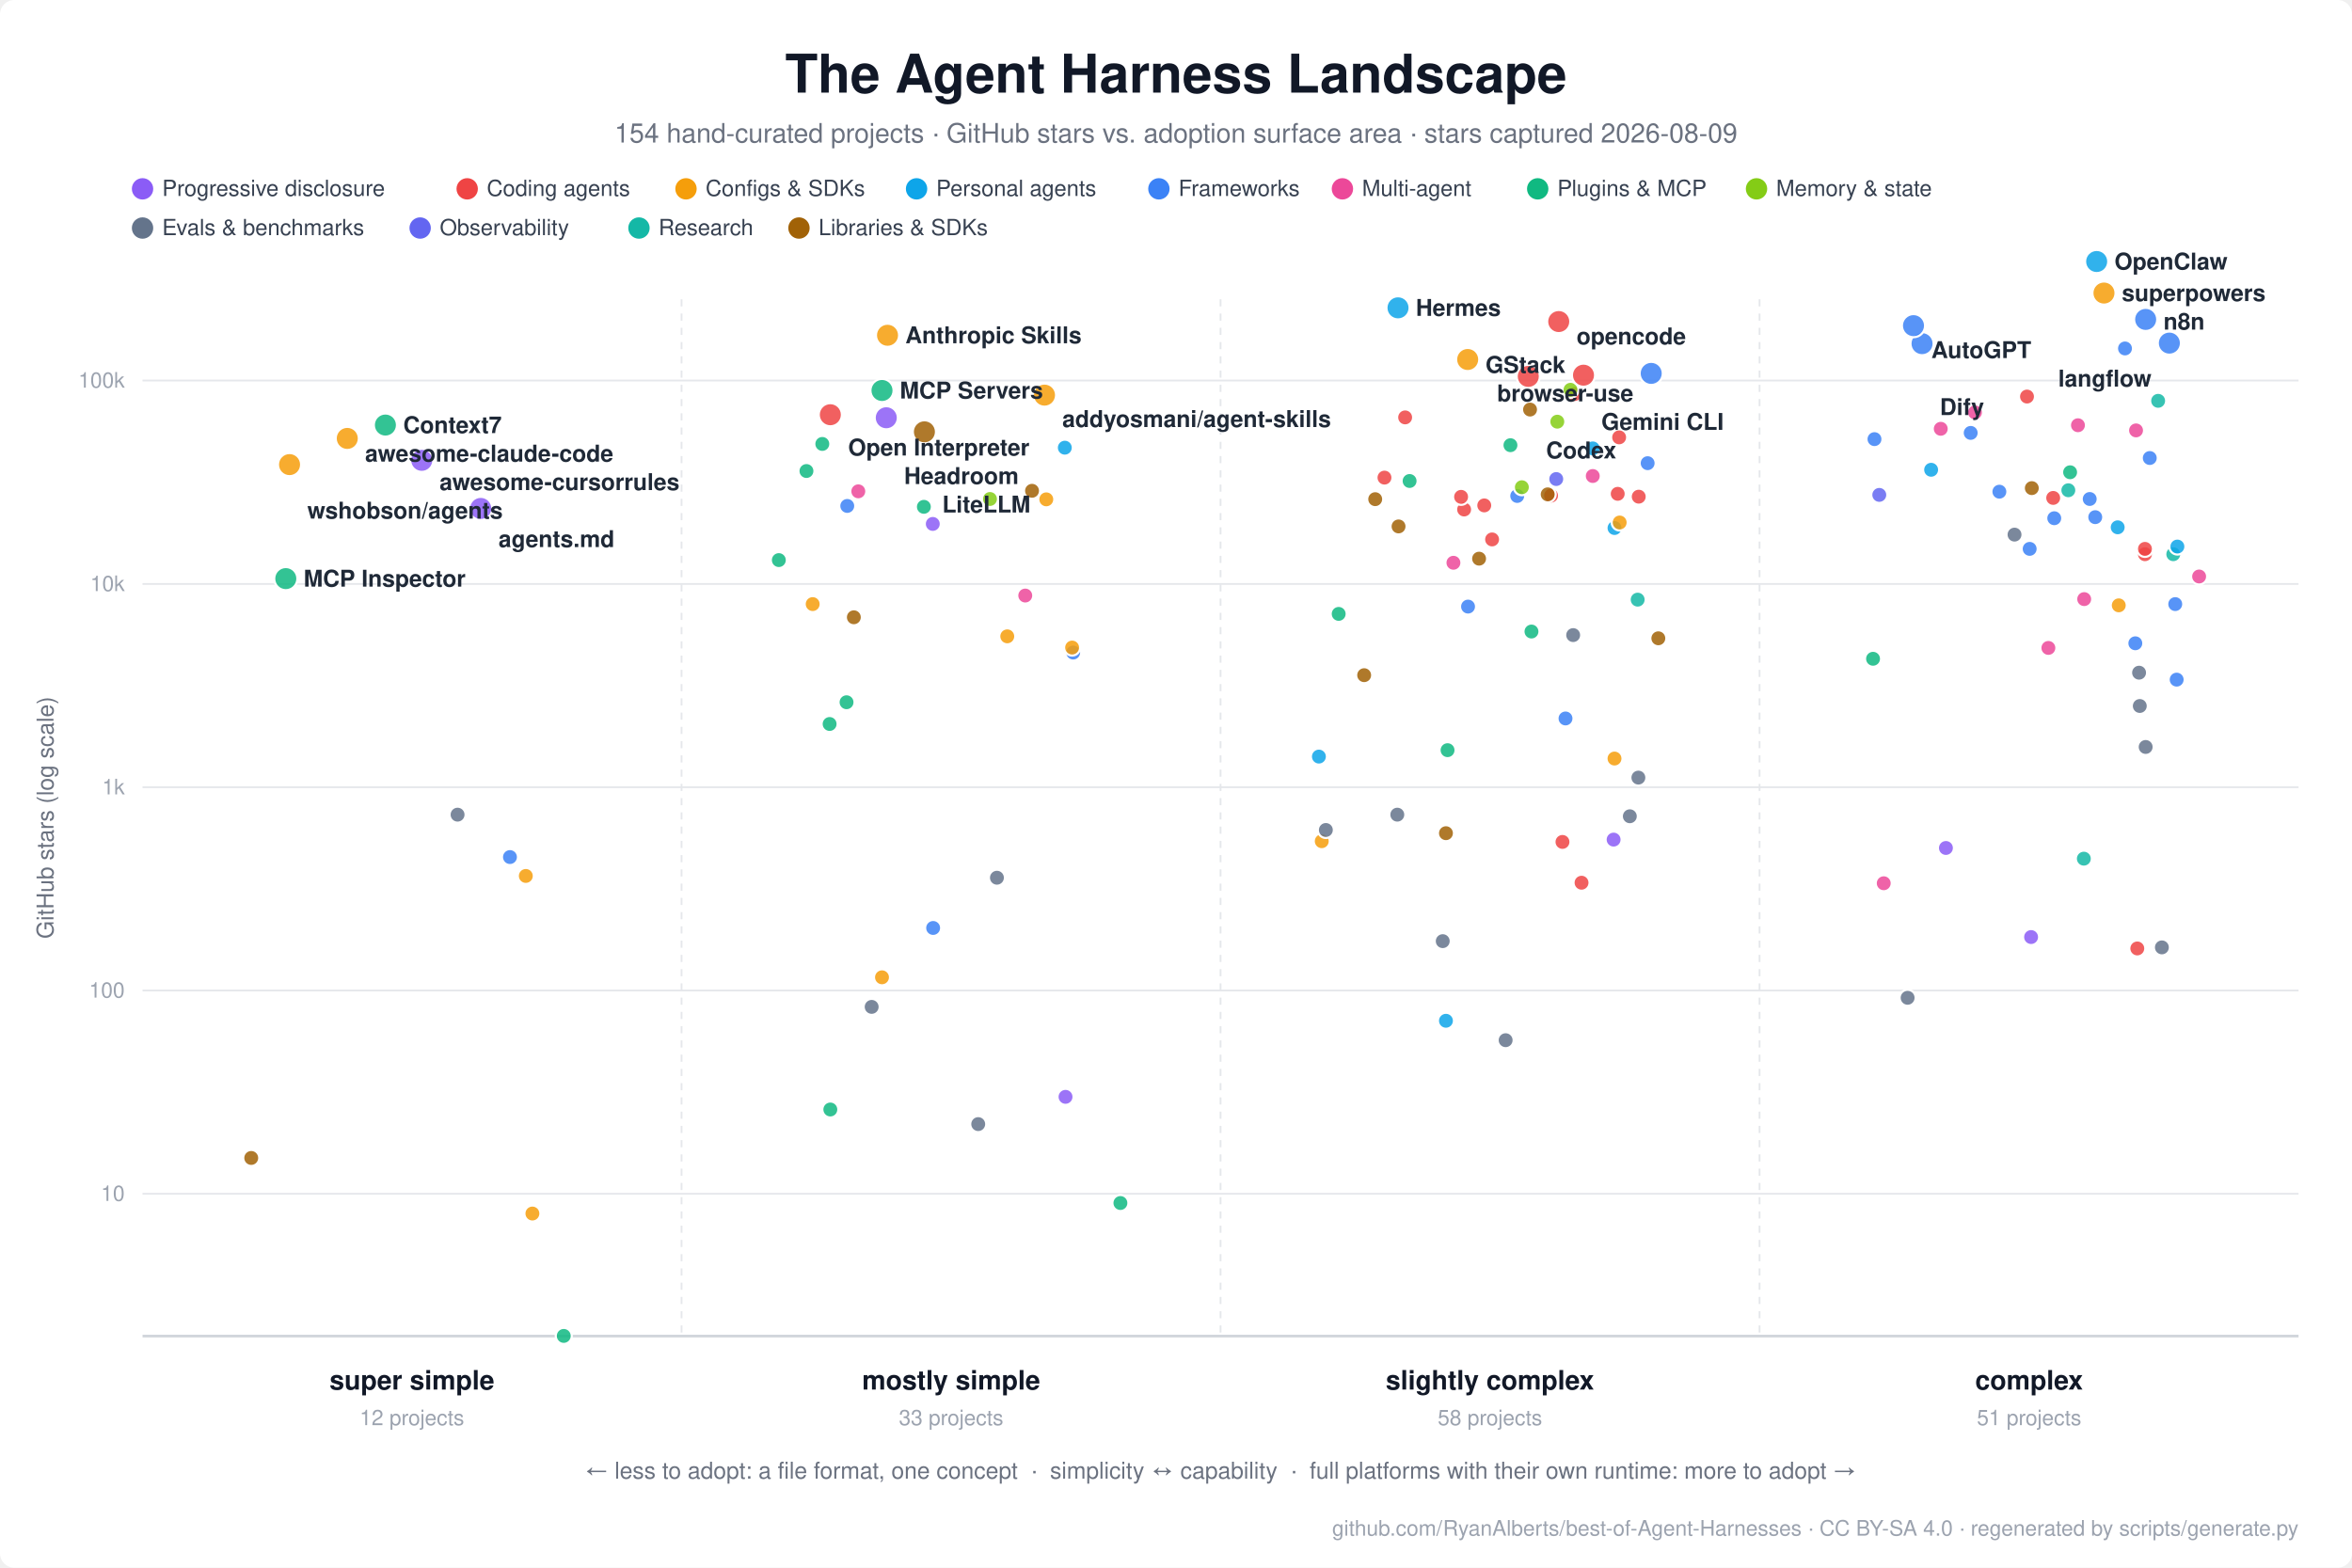
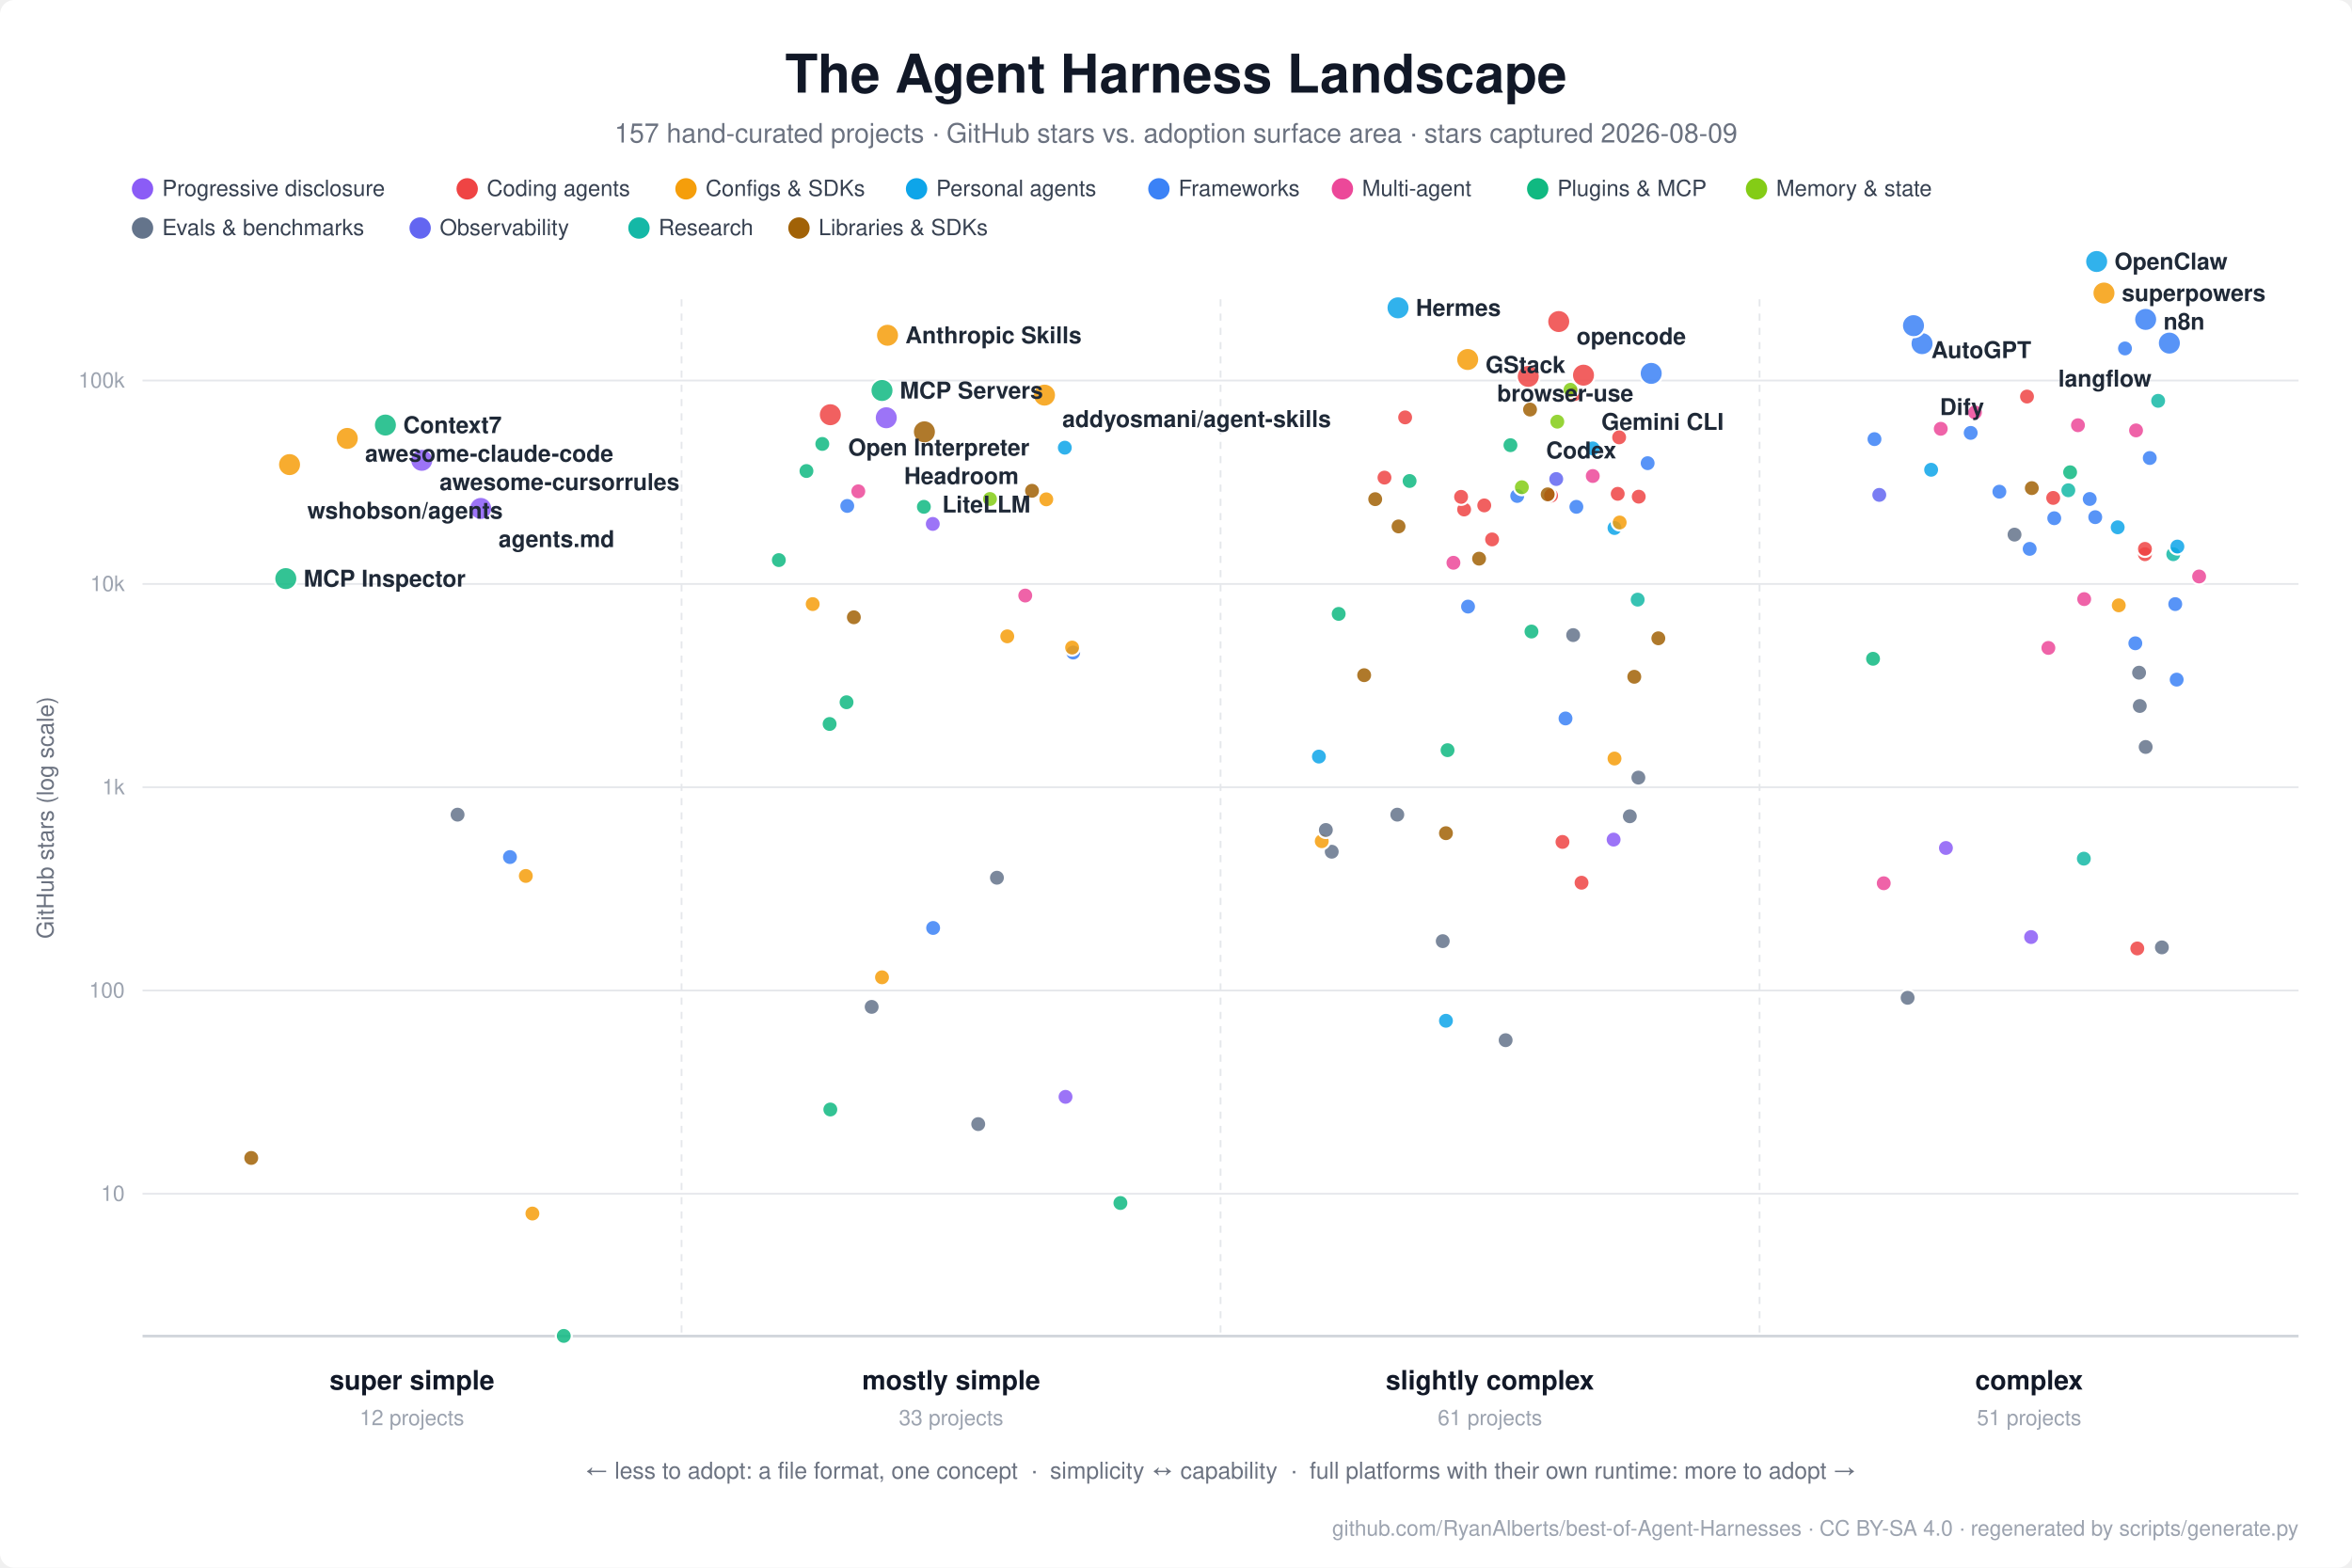
<svg xmlns="http://www.w3.org/2000/svg" viewBox="0 0 1320 880" font-family="-apple-system, 'Segoe UI', Helvetica, Arial, sans-serif">
  <rect width="1320" height="880" fill="#ffffff" rx="8" />
  <text x="660.0" y="52" text-anchor="middle" font-size="30" font-weight="700" fill="#111827">The Agent Harness Landscape</text>
-   <text x="660.0" y="80" text-anchor="middle" font-size="15" fill="#6b7280">154 hand-curated projects · GitHub stars vs. adoption surface area · stars captured 2026-08-09</text>
+   <text x="660.0" y="80" text-anchor="middle" font-size="15" fill="#6b7280">157 hand-curated projects · GitHub stars vs. adoption surface area · stars captured 2026-08-09</text>
  <circle cx="80" cy="106" r="6" fill="#8b5cf6" />
  <text x="91" y="110" font-size="12.5" fill="#374151">Progressive disclosure</text>
  <circle cx="262.2" cy="106" r="6" fill="#ef4444" />
  <text x="273.2" y="110" font-size="12.5" fill="#374151">Coding agents</text>
  <circle cx="385.0" cy="106" r="6" fill="#f59e0b" />
  <text x="396.0" y="110" font-size="12.5" fill="#374151">Configs &amp; SDKs</text>
  <circle cx="514.4" cy="106" r="6" fill="#0ea5e9" />
  <text x="525.4" y="110" font-size="12.5" fill="#374151">Personal agents</text>
  <circle cx="650.4" cy="106" r="6" fill="#3b82f6" />
  <text x="661.4" y="110" font-size="12.5" fill="#374151">Frameworks</text>
  <circle cx="753.4" cy="106" r="6" fill="#ec4899" />
  <text x="764.4" y="110" font-size="12.5" fill="#374151">Multi-agent</text>
  <circle cx="863.0" cy="106" r="6" fill="#10b981" />
  <text x="874.0" y="110" font-size="12.5" fill="#374151">Plugins &amp; MCP</text>
  <circle cx="985.8" cy="106" r="6" fill="#84cc16" />
  <text x="996.8" y="110" font-size="12.5" fill="#374151">Memory &amp; state</text>
  <circle cx="80" cy="128" r="6" fill="#64748b" />
  <text x="91" y="132" font-size="12.5" fill="#374151">Evals &amp; benchmarks</text>
  <circle cx="235.8" cy="128" r="6" fill="#6366f1" />
  <text x="246.8" y="132" font-size="12.5" fill="#374151">Observability</text>
  <circle cx="358.6" cy="128" r="6" fill="#14b8a6" />
  <text x="369.6" y="132" font-size="12.5" fill="#374151">Research</text>
  <circle cx="448.4" cy="128" r="6" fill="#a16207" />
  <text x="459.4" y="132" font-size="12.5" fill="#374151">Libraries &amp; SDKs</text>
  <line x1="80" y1="670.1" x2="1290" y2="670.1" stroke="#e5e7eb" stroke-width="1" />
  <text x="70" y="674.1" text-anchor="end" font-size="12" fill="#9ca3af">10</text>
  <line x1="80" y1="556.0" x2="1290" y2="556.0" stroke="#e5e7eb" stroke-width="1" />
  <text x="70" y="560.0" text-anchor="end" font-size="12" fill="#9ca3af">100</text>
  <line x1="80" y1="441.9" x2="1290" y2="441.9" stroke="#e5e7eb" stroke-width="1" />
  <text x="70" y="445.9" text-anchor="end" font-size="12" fill="#9ca3af">1k</text>
  <line x1="80" y1="327.8" x2="1290" y2="327.8" stroke="#e5e7eb" stroke-width="1" />
  <text x="70" y="331.8" text-anchor="end" font-size="12" fill="#9ca3af">10k</text>
  <line x1="80" y1="213.6" x2="1290" y2="213.6" stroke="#e5e7eb" stroke-width="1" />
  <text x="70" y="217.6" text-anchor="end" font-size="12" fill="#9ca3af">100k</text>
  <text x="30" y="459" font-size="13" fill="#6b7280" transform="rotate(-90 30 459)" text-anchor="middle">GitHub stars (log scale)</text>
  <text x="231.2" y="780" text-anchor="middle" font-size="15" font-weight="600" fill="#111827">super simple</text>
  <text x="231.2" y="800" text-anchor="middle" font-size="12" fill="#9ca3af">12 projects</text>
  <line x1="382.5" y1="168" x2="382.5" y2="750" stroke="#e5e7eb" stroke-width="1" stroke-dasharray="4 4" />
  <text x="533.8" y="780" text-anchor="middle" font-size="15" font-weight="600" fill="#111827">mostly simple</text>
  <text x="533.8" y="800" text-anchor="middle" font-size="12" fill="#9ca3af">33 projects</text>
  <line x1="685.0" y1="168" x2="685.0" y2="750" stroke="#e5e7eb" stroke-width="1" stroke-dasharray="4 4" />
  <text x="836.2" y="780" text-anchor="middle" font-size="15" font-weight="600" fill="#111827">slightly complex</text>
-   <text x="836.2" y="800" text-anchor="middle" font-size="12" fill="#9ca3af">58 projects</text>
+   <text x="836.2" y="800" text-anchor="middle" font-size="12" fill="#9ca3af">61 projects</text>
  <line x1="987.5" y1="168" x2="987.5" y2="750" stroke="#e5e7eb" stroke-width="1" stroke-dasharray="4 4" />
  <text x="1138.8" y="780" text-anchor="middle" font-size="15" font-weight="600" fill="#111827">complex</text>
  <text x="1138.8" y="800" text-anchor="middle" font-size="12" fill="#9ca3af">51 projects</text>
  <line x1="80" y1="750" x2="1290" y2="750" stroke="#d1d5db" stroke-width="1.5" />
  <text x="685.0" y="830" text-anchor="middle" font-size="13" fill="#6b7280">←  less to adopt: a file format, one concept  ·  simplicity ↔ capability  ·  full platforms with their own runtime: more to adopt  →</text>
  <circle cx="316.4" cy="749.9" r="4.5" fill="#10b981" fill-opacity="0.85" stroke="#ffffff" stroke-width="1.2" />
  <circle cx="298.8" cy="681.2" r="4.5" fill="#f59e0b" fill-opacity="0.85" stroke="#ffffff" stroke-width="1.2" />
  <circle cx="628.8" cy="675.3" r="4.5" fill="#10b981" fill-opacity="0.85" stroke="#ffffff" stroke-width="1.2" />
  <circle cx="141.0" cy="650.0" r="4.5" fill="#a16207" fill-opacity="0.85" stroke="#ffffff" stroke-width="1.2" />
  <circle cx="549.0" cy="631.0" r="4.5" fill="#64748b" fill-opacity="0.85" stroke="#ffffff" stroke-width="1.2" />
  <circle cx="466.0" cy="622.8" r="4.5" fill="#10b981" fill-opacity="0.85" stroke="#ffffff" stroke-width="1.2" />
  <circle cx="598.0" cy="615.7" r="4.5" fill="#8b5cf6" fill-opacity="0.85" stroke="#ffffff" stroke-width="1.2" />
  <circle cx="845.0" cy="583.9" r="4.5" fill="#64748b" fill-opacity="0.85" stroke="#ffffff" stroke-width="1.2" />
  <circle cx="811.5" cy="573.0" r="4.5" fill="#0ea5e9" fill-opacity="0.85" stroke="#ffffff" stroke-width="1.2" />
  <circle cx="489.2" cy="565.2" r="4.5" fill="#64748b" fill-opacity="0.85" stroke="#ffffff" stroke-width="1.2" />
  <circle cx="1070.6" cy="560.1" r="4.5" fill="#64748b" fill-opacity="0.85" stroke="#ffffff" stroke-width="1.2" />
  <circle cx="495.0" cy="548.6" r="4.5" fill="#f59e0b" fill-opacity="0.85" stroke="#ffffff" stroke-width="1.2" />
  <circle cx="1199.5" cy="532.4" r="4.5" fill="#ef4444" fill-opacity="0.85" stroke="#ffffff" stroke-width="1.2" />
  <circle cx="1213.3" cy="531.8" r="4.5" fill="#64748b" fill-opacity="0.85" stroke="#ffffff" stroke-width="1.2" />
  <circle cx="809.7" cy="528.3" r="4.5" fill="#64748b" fill-opacity="0.85" stroke="#ffffff" stroke-width="1.2" />
  <circle cx="1139.9" cy="526.0" r="4.5" fill="#8b5cf6" fill-opacity="0.85" stroke="#ffffff" stroke-width="1.2" />
  <circle cx="523.7" cy="520.9" r="4.5" fill="#3b82f6" fill-opacity="0.85" stroke="#ffffff" stroke-width="1.2" />
  <circle cx="1057.2" cy="495.8" r="4.5" fill="#ec4899" fill-opacity="0.85" stroke="#ffffff" stroke-width="1.2" />
  <circle cx="887.6" cy="495.5" r="4.5" fill="#ef4444" fill-opacity="0.85" stroke="#ffffff" stroke-width="1.2" />
  <circle cx="559.5" cy="492.7" r="4.5" fill="#64748b" fill-opacity="0.85" stroke="#ffffff" stroke-width="1.2" />
  <circle cx="295.1" cy="491.7" r="4.5" fill="#f59e0b" fill-opacity="0.85" stroke="#ffffff" stroke-width="1.2" />
  <circle cx="1169.5" cy="482.0" r="4.5" fill="#14b8a6" fill-opacity="0.85" stroke="#ffffff" stroke-width="1.2" />
  <circle cx="286.2" cy="481.1" r="4.5" fill="#3b82f6" fill-opacity="0.85" stroke="#ffffff" stroke-width="1.2" />
+   <circle cx="747.4" cy="478.1" r="4.5" fill="#64748b" fill-opacity="0.85" stroke="#ffffff" stroke-width="1.2" />
  <circle cx="1092.1" cy="476.0" r="4.5" fill="#8b5cf6" fill-opacity="0.85" stroke="#ffffff" stroke-width="1.2" />
  <circle cx="876.9" cy="472.6" r="4.5" fill="#ef4444" fill-opacity="0.85" stroke="#ffffff" stroke-width="1.2" />
  <circle cx="741.8" cy="472.2" r="4.5" fill="#f59e0b" fill-opacity="0.85" stroke="#ffffff" stroke-width="1.2" />
  <circle cx="905.6" cy="471.3" r="4.5" fill="#8b5cf6" fill-opacity="0.85" stroke="#ffffff" stroke-width="1.2" />
  <circle cx="811.5" cy="467.7" r="4.5" fill="#a16207" fill-opacity="0.85" stroke="#ffffff" stroke-width="1.2" />
  <circle cx="744.1" cy="465.9" r="4.5" fill="#64748b" fill-opacity="0.85" stroke="#ffffff" stroke-width="1.2" />
  <circle cx="914.7" cy="458.2" r="4.5" fill="#64748b" fill-opacity="0.85" stroke="#ffffff" stroke-width="1.2" />
  <circle cx="784.2" cy="457.3" r="4.5" fill="#64748b" fill-opacity="0.85" stroke="#ffffff" stroke-width="1.2" />
  <circle cx="256.8" cy="457.3" r="4.5" fill="#64748b" fill-opacity="0.85" stroke="#ffffff" stroke-width="1.2" />
  <circle cx="919.5" cy="436.5" r="4.5" fill="#64748b" fill-opacity="0.85" stroke="#ffffff" stroke-width="1.2" />
  <circle cx="906.1" cy="425.8" r="4.5" fill="#f59e0b" fill-opacity="0.85" stroke="#ffffff" stroke-width="1.2" />
  <circle cx="740.2" cy="424.7" r="4.5" fill="#0ea5e9" fill-opacity="0.85" stroke="#ffffff" stroke-width="1.2" />
  <circle cx="812.4" cy="421.1" r="4.5" fill="#10b981" fill-opacity="0.85" stroke="#ffffff" stroke-width="1.2" />
  <circle cx="1204.2" cy="419.3" r="4.5" fill="#64748b" fill-opacity="0.85" stroke="#ffffff" stroke-width="1.2" />
  <circle cx="465.6" cy="406.4" r="4.5" fill="#10b981" fill-opacity="0.85" stroke="#ffffff" stroke-width="1.2" />
  <circle cx="878.6" cy="403.3" r="4.5" fill="#3b82f6" fill-opacity="0.85" stroke="#ffffff" stroke-width="1.2" />
  <circle cx="1200.9" cy="396.3" r="4.5" fill="#64748b" fill-opacity="0.85" stroke="#ffffff" stroke-width="1.2" />
  <circle cx="475.1" cy="394.2" r="4.5" fill="#10b981" fill-opacity="0.85" stroke="#ffffff" stroke-width="1.2" />
  <circle cx="1221.6" cy="381.5" r="4.5" fill="#3b82f6" fill-opacity="0.85" stroke="#ffffff" stroke-width="1.2" />
+   <circle cx="917.2" cy="379.9" r="4.5" fill="#a16207" fill-opacity="0.85" stroke="#ffffff" stroke-width="1.2" />
  <circle cx="765.6" cy="379.0" r="4.5" fill="#a16207" fill-opacity="0.85" stroke="#ffffff" stroke-width="1.2" />
  <circle cx="1200.5" cy="377.6" r="4.5" fill="#64748b" fill-opacity="0.85" stroke="#ffffff" stroke-width="1.2" />
  <circle cx="1051.2" cy="369.8" r="4.5" fill="#10b981" fill-opacity="0.85" stroke="#ffffff" stroke-width="1.2" />
  <circle cx="602.3" cy="366.3" r="4.5" fill="#3b82f6" fill-opacity="0.85" stroke="#ffffff" stroke-width="1.2" />
  <circle cx="1149.6" cy="363.7" r="4.5" fill="#ec4899" fill-opacity="0.85" stroke="#ffffff" stroke-width="1.2" />
  <circle cx="601.7" cy="363.5" r="4.5" fill="#f59e0b" fill-opacity="0.85" stroke="#ffffff" stroke-width="1.2" />
  <circle cx="1198.4" cy="361.1" r="4.5" fill="#3b82f6" fill-opacity="0.85" stroke="#ffffff" stroke-width="1.2" />
  <circle cx="930.7" cy="358.3" r="4.5" fill="#a16207" fill-opacity="0.85" stroke="#ffffff" stroke-width="1.2" />
  <circle cx="565.3" cy="357.2" r="4.5" fill="#f59e0b" fill-opacity="0.85" stroke="#ffffff" stroke-width="1.2" />
  <circle cx="882.9" cy="356.5" r="4.5" fill="#64748b" fill-opacity="0.85" stroke="#ffffff" stroke-width="1.2" />
  <circle cx="859.5" cy="354.5" r="4.5" fill="#10b981" fill-opacity="0.85" stroke="#ffffff" stroke-width="1.2" />
  <circle cx="479.2" cy="346.5" r="4.5" fill="#a16207" fill-opacity="0.85" stroke="#ffffff" stroke-width="1.2" />
  <circle cx="751.3" cy="344.6" r="4.5" fill="#10b981" fill-opacity="0.85" stroke="#ffffff" stroke-width="1.2" />
  <circle cx="823.9" cy="340.5" r="4.5" fill="#3b82f6" fill-opacity="0.85" stroke="#ffffff" stroke-width="1.2" />
  <circle cx="1189.1" cy="339.8" r="4.5" fill="#f59e0b" fill-opacity="0.85" stroke="#ffffff" stroke-width="1.2" />
  <circle cx="456.1" cy="339.1" r="4.5" fill="#f59e0b" fill-opacity="0.85" stroke="#ffffff" stroke-width="1.2" />
  <circle cx="1220.8" cy="339.1" r="4.5" fill="#3b82f6" fill-opacity="0.85" stroke="#ffffff" stroke-width="1.2" />
  <circle cx="919.1" cy="336.6" r="4.5" fill="#14b8a6" fill-opacity="0.85" stroke="#ffffff" stroke-width="1.2" />
  <circle cx="1169.7" cy="336.3" r="4.5" fill="#ec4899" fill-opacity="0.85" stroke="#ffffff" stroke-width="1.2" />
  <circle cx="575.4" cy="334.3" r="4.5" fill="#ec4899" fill-opacity="0.85" stroke="#ffffff" stroke-width="1.2" />
  <circle cx="160.4" cy="324.8" r="6.5" fill="#10b981" fill-opacity="0.85" stroke="#ffffff" stroke-width="1.2" />
  <circle cx="1234.2" cy="323.6" r="4.5" fill="#ec4899" fill-opacity="0.85" stroke="#ffffff" stroke-width="1.2" />
  <circle cx="815.7" cy="315.9" r="4.5" fill="#ec4899" fill-opacity="0.85" stroke="#ffffff" stroke-width="1.2" />
  <circle cx="437.1" cy="314.4" r="4.5" fill="#10b981" fill-opacity="0.85" stroke="#ffffff" stroke-width="1.2" />
  <circle cx="830.1" cy="313.6" r="4.5" fill="#a16207" fill-opacity="0.85" stroke="#ffffff" stroke-width="1.2" />
  <circle cx="1219.7" cy="311.1" r="4.5" fill="#14b8a6" fill-opacity="0.85" stroke="#ffffff" stroke-width="1.2" />
  <circle cx="1203.8" cy="311.1" r="4.5" fill="#ef4444" fill-opacity="0.85" stroke="#ffffff" stroke-width="1.2" />
  <circle cx="1139.1" cy="308.1" r="4.5" fill="#3b82f6" fill-opacity="0.85" stroke="#ffffff" stroke-width="1.2" />
  <circle cx="1203.8" cy="308.1" r="4.5" fill="#ef4444" fill-opacity="0.85" stroke="#ffffff" stroke-width="1.2" />
  <circle cx="1222.0" cy="306.8" r="4.5" fill="#0ea5e9" fill-opacity="0.85" stroke="#ffffff" stroke-width="1.2" />
  <circle cx="837.4" cy="302.8" r="4.5" fill="#ef4444" fill-opacity="0.85" stroke="#ffffff" stroke-width="1.2" />
  <circle cx="1130.6" cy="300.1" r="4.5" fill="#64748b" fill-opacity="0.85" stroke="#ffffff" stroke-width="1.2" />
  <circle cx="906.1" cy="296.4" r="4.5" fill="#0ea5e9" fill-opacity="0.85" stroke="#ffffff" stroke-width="1.2" />
  <circle cx="1188.5" cy="296.0" r="4.5" fill="#0ea5e9" fill-opacity="0.85" stroke="#ffffff" stroke-width="1.2" />
  <circle cx="784.9" cy="295.5" r="4.5" fill="#a16207" fill-opacity="0.85" stroke="#ffffff" stroke-width="1.2" />
  <circle cx="523.5" cy="294.1" r="4.5" fill="#8b5cf6" fill-opacity="0.85" stroke="#ffffff" stroke-width="1.2" />
  <circle cx="909.0" cy="293.3" r="4.5" fill="#f59e0b" fill-opacity="0.85" stroke="#ffffff" stroke-width="1.2" />
  <circle cx="1152.9" cy="290.9" r="4.5" fill="#3b82f6" fill-opacity="0.85" stroke="#ffffff" stroke-width="1.2" />
  <circle cx="1175.9" cy="290.3" r="4.5" fill="#3b82f6" fill-opacity="0.85" stroke="#ffffff" stroke-width="1.2" />
  <circle cx="821.7" cy="286.0" r="4.5" fill="#ef4444" fill-opacity="0.85" stroke="#ffffff" stroke-width="1.2" />
  <circle cx="269.8" cy="285.4" r="6.5" fill="#8b5cf6" fill-opacity="0.85" stroke="#ffffff" stroke-width="1.2" />
+   <circle cx="884.7" cy="284.5" r="4.5" fill="#3b82f6" fill-opacity="0.85" stroke="#ffffff" stroke-width="1.2" />
  <circle cx="518.5" cy="284.5" r="4.5" fill="#10b981" fill-opacity="0.85" stroke="#ffffff" stroke-width="1.2" />
  <circle cx="475.5" cy="284.0" r="4.5" fill="#3b82f6" fill-opacity="0.85" stroke="#ffffff" stroke-width="1.2" />
  <circle cx="833.0" cy="283.7" r="4.5" fill="#ef4444" fill-opacity="0.85" stroke="#ffffff" stroke-width="1.2" />
  <circle cx="587.2" cy="280.3" r="4.5" fill="#f59e0b" fill-opacity="0.85" stroke="#ffffff" stroke-width="1.2" />
  <circle cx="771.8" cy="280.2" r="4.5" fill="#a16207" fill-opacity="0.85" stroke="#ffffff" stroke-width="1.2" />
  <circle cx="555.6" cy="280.1" r="4.5" fill="#84cc16" fill-opacity="0.85" stroke="#ffffff" stroke-width="1.2" />
  <circle cx="1172.8" cy="280.1" r="4.5" fill="#3b82f6" fill-opacity="0.85" stroke="#ffffff" stroke-width="1.2" />
  <circle cx="1152.3" cy="279.5" r="4.5" fill="#ef4444" fill-opacity="0.85" stroke="#ffffff" stroke-width="1.2" />
  <circle cx="820.0" cy="278.9" r="4.5" fill="#ef4444" fill-opacity="0.85" stroke="#ffffff" stroke-width="1.2" />
  <circle cx="919.7" cy="278.8" r="4.5" fill="#ef4444" fill-opacity="0.85" stroke="#ffffff" stroke-width="1.2" />
  <circle cx="851.5" cy="278.4" r="4.5" fill="#3b82f6" fill-opacity="0.85" stroke="#ffffff" stroke-width="1.2" />
  <circle cx="870.5" cy="278.2" r="4.5" fill="#ef4444" fill-opacity="0.85" stroke="#ffffff" stroke-width="1.2" />
  <circle cx="1054.7" cy="277.8" r="4.5" fill="#6366f1" fill-opacity="0.85" stroke="#ffffff" stroke-width="1.2" />
  <circle cx="868.6" cy="277.5" r="4.5" fill="#a16207" fill-opacity="0.85" stroke="#ffffff" stroke-width="1.2" />
  <circle cx="907.9" cy="277.2" r="4.5" fill="#ef4444" fill-opacity="0.85" stroke="#ffffff" stroke-width="1.2" />
  <circle cx="1122.1" cy="276.0" r="4.5" fill="#3b82f6" fill-opacity="0.85" stroke="#ffffff" stroke-width="1.2" />
  <circle cx="481.7" cy="275.8" r="4.5" fill="#ec4899" fill-opacity="0.85" stroke="#ffffff" stroke-width="1.2" />
  <circle cx="579.2" cy="275.5" r="4.5" fill="#a16207" fill-opacity="0.85" stroke="#ffffff" stroke-width="1.2" />
  <circle cx="1160.8" cy="275.2" r="4.5" fill="#14b8a6" fill-opacity="0.85" stroke="#ffffff" stroke-width="1.2" />
  <circle cx="1140.3" cy="274.0" r="4.5" fill="#a16207" fill-opacity="0.85" stroke="#ffffff" stroke-width="1.2" />
  <circle cx="854.1" cy="273.5" r="4.5" fill="#84cc16" fill-opacity="0.85" stroke="#ffffff" stroke-width="1.2" />
  <circle cx="791.1" cy="270.0" r="4.5" fill="#10b981" fill-opacity="0.85" stroke="#ffffff" stroke-width="1.2" />
  <circle cx="873.4" cy="268.9" r="4.5" fill="#6366f1" fill-opacity="0.85" stroke="#ffffff" stroke-width="1.2" />
  <circle cx="777.0" cy="268.1" r="4.5" fill="#ef4444" fill-opacity="0.85" stroke="#ffffff" stroke-width="1.2" />
  <circle cx="893.9" cy="267.2" r="4.5" fill="#ec4899" fill-opacity="0.85" stroke="#ffffff" stroke-width="1.2" />
  <circle cx="1161.8" cy="265.1" r="4.5" fill="#10b981" fill-opacity="0.85" stroke="#ffffff" stroke-width="1.2" />
  <circle cx="452.6" cy="264.4" r="4.5" fill="#10b981" fill-opacity="0.85" stroke="#ffffff" stroke-width="1.2" />
  <circle cx="1083.8" cy="263.7" r="4.5" fill="#0ea5e9" fill-opacity="0.85" stroke="#ffffff" stroke-width="1.2" />
  <circle cx="162.5" cy="260.8" r="6.5" fill="#f59e0b" fill-opacity="0.85" stroke="#ffffff" stroke-width="1.2" />
  <circle cx="924.7" cy="260.0" r="4.5" fill="#3b82f6" fill-opacity="0.85" stroke="#ffffff" stroke-width="1.2" />
  <circle cx="236.7" cy="258.4" r="6.5" fill="#8b5cf6" fill-opacity="0.85" stroke="#ffffff" stroke-width="1.2" />
  <circle cx="1206.5" cy="257.1" r="4.5" fill="#3b82f6" fill-opacity="0.85" stroke="#ffffff" stroke-width="1.2" />
  <circle cx="893.9" cy="251.7" r="4.5" fill="#0ea5e9" fill-opacity="0.85" stroke="#ffffff" stroke-width="1.2" />
  <circle cx="597.6" cy="251.3" r="4.5" fill="#0ea5e9" fill-opacity="0.85" stroke="#ffffff" stroke-width="1.2" />
  <circle cx="847.7" cy="249.9" r="4.5" fill="#10b981" fill-opacity="0.85" stroke="#ffffff" stroke-width="1.2" />
  <circle cx="461.5" cy="249.2" r="4.5" fill="#10b981" fill-opacity="0.85" stroke="#ffffff" stroke-width="1.2" />
  <circle cx="1052.0" cy="246.5" r="4.5" fill="#3b82f6" fill-opacity="0.85" stroke="#ffffff" stroke-width="1.2" />
  <circle cx="194.9" cy="246.1" r="6.5" fill="#f59e0b" fill-opacity="0.85" stroke="#ffffff" stroke-width="1.2" />
  <circle cx="908.7" cy="245.5" r="4.5" fill="#ef4444" fill-opacity="0.85" stroke="#ffffff" stroke-width="1.2" />
  <circle cx="1106.0" cy="243.0" r="4.5" fill="#3b82f6" fill-opacity="0.85" stroke="#ffffff" stroke-width="1.2" />
  <circle cx="518.8" cy="242.4" r="6.5" fill="#a16207" fill-opacity="0.85" stroke="#ffffff" stroke-width="1.2" />
  <circle cx="1198.8" cy="241.6" r="4.5" fill="#ec4899" fill-opacity="0.85" stroke="#ffffff" stroke-width="1.2" />
  <circle cx="1089.2" cy="240.7" r="4.5" fill="#ec4899" fill-opacity="0.85" stroke="#ffffff" stroke-width="1.2" />
  <circle cx="1166.2" cy="238.7" r="4.5" fill="#ec4899" fill-opacity="0.85" stroke="#ffffff" stroke-width="1.2" />
  <circle cx="216.3" cy="238.6" r="6.5" fill="#10b981" fill-opacity="0.85" stroke="#ffffff" stroke-width="1.2" />
  <circle cx="874.0" cy="236.7" r="4.5" fill="#84cc16" fill-opacity="0.85" stroke="#ffffff" stroke-width="1.2" />
  <circle cx="497.4" cy="234.5" r="6.5" fill="#8b5cf6" fill-opacity="0.85" stroke="#ffffff" stroke-width="1.2" />
  <circle cx="788.6" cy="234.3" r="4.5" fill="#ef4444" fill-opacity="0.85" stroke="#ffffff" stroke-width="1.2" />
  <circle cx="466.0" cy="232.8" r="6.5" fill="#ef4444" fill-opacity="0.85" stroke="#ffffff" stroke-width="1.2" />
  <circle cx="1108.4" cy="231.5" r="4.5" fill="#ec4899" fill-opacity="0.85" stroke="#ffffff" stroke-width="1.2" />
  <circle cx="858.7" cy="229.9" r="4.5" fill="#a16207" fill-opacity="0.85" stroke="#ffffff" stroke-width="1.2" />
  <circle cx="1211.2" cy="225.0" r="4.5" fill="#14b8a6" fill-opacity="0.85" stroke="#ffffff" stroke-width="1.2" />
  <circle cx="1137.6" cy="222.6" r="4.5" fill="#ef4444" fill-opacity="0.85" stroke="#ffffff" stroke-width="1.2" />
  <circle cx="586.2" cy="221.8" r="6.5" fill="#f59e0b" fill-opacity="0.85" stroke="#ffffff" stroke-width="1.2" />
  <circle cx="883.7" cy="221.2" r="4.5" fill="#ef4444" fill-opacity="0.85" stroke="#ffffff" stroke-width="1.2" />
  <circle cx="495.0" cy="219.2" r="6.5" fill="#10b981" fill-opacity="0.85" stroke="#ffffff" stroke-width="1.2" />
  <circle cx="881.4" cy="218.8" r="4.5" fill="#84cc16" fill-opacity="0.85" stroke="#ffffff" stroke-width="1.2" />
  <circle cx="857.7" cy="211.3" r="6.5" fill="#ef4444" fill-opacity="0.85" stroke="#ffffff" stroke-width="1.2" />
  <circle cx="888.7" cy="210.6" r="6.5" fill="#ef4444" fill-opacity="0.85" stroke="#ffffff" stroke-width="1.2" />
  <circle cx="926.7" cy="209.6" r="6.5" fill="#3b82f6" fill-opacity="0.85" stroke="#ffffff" stroke-width="1.2" />
  <circle cx="823.7" cy="201.8" r="6.5" fill="#f59e0b" fill-opacity="0.85" stroke="#ffffff" stroke-width="1.2" />
  <circle cx="1192.6" cy="195.6" r="4.5" fill="#3b82f6" fill-opacity="0.85" stroke="#ffffff" stroke-width="1.2" />
  <circle cx="1078.7" cy="192.9" r="6.5" fill="#3b82f6" fill-opacity="0.85" stroke="#ffffff" stroke-width="1.2" />
  <circle cx="1217.5" cy="192.6" r="6.5" fill="#3b82f6" fill-opacity="0.85" stroke="#ffffff" stroke-width="1.2" />
  <circle cx="498.1" cy="188.2" r="6.5" fill="#f59e0b" fill-opacity="0.85" stroke="#ffffff" stroke-width="1.2" />
  <circle cx="1073.9" cy="182.8" r="6.5" fill="#3b82f6" fill-opacity="0.85" stroke="#ffffff" stroke-width="1.2" />
  <circle cx="874.8" cy="180.5" r="6.5" fill="#ef4444" fill-opacity="0.85" stroke="#ffffff" stroke-width="1.2" />
  <circle cx="1204.2" cy="179.3" r="6.5" fill="#3b82f6" fill-opacity="0.85" stroke="#ffffff" stroke-width="1.2" />
  <circle cx="784.6" cy="172.8" r="6.5" fill="#0ea5e9" fill-opacity="0.85" stroke="#ffffff" stroke-width="1.2" />
  <circle cx="1180.8" cy="164.5" r="6.5" fill="#f59e0b" fill-opacity="0.85" stroke="#ffffff" stroke-width="1.2" />
  <circle cx="1176.7" cy="146.8" r="6.5" fill="#0ea5e9" fill-opacity="0.85" stroke="#ffffff" stroke-width="1.2" />
  <text x="226.3" y="243.1" text-anchor="start" font-size="13" font-weight="600" fill="#1f2937">Context7</text>
  <text x="204.9" y="259.1" text-anchor="start" font-size="13" font-weight="600" fill="#1f2937">awesome-claude-code</text>
  <text x="246.7" y="275.1" text-anchor="start" font-size="13" font-weight="600" fill="#1f2937">awesome-cursorrules</text>
  <text x="172.5" y="291.1" text-anchor="start" font-size="13" font-weight="600" fill="#1f2937">wshobson/agents</text>
  <text x="279.8" y="307.1" text-anchor="start" font-size="13" font-weight="600" fill="#1f2937">agents.md</text>
  <text x="170.4" y="329.3" text-anchor="start" font-size="13" font-weight="600" fill="#1f2937">MCP Inspector</text>
  <text x="508.1" y="192.7" text-anchor="start" font-size="13" font-weight="600" fill="#1f2937">Anthropic Skills</text>
  <text x="505.0" y="223.7" text-anchor="start" font-size="13" font-weight="600" fill="#1f2937">MCP Servers</text>
  <text x="596.2" y="239.7" text-anchor="start" font-size="13" font-weight="600" fill="#1f2937">addyosmani/agent-skills</text>
  <text x="476.0" y="255.7" text-anchor="start" font-size="13" font-weight="600" fill="#1f2937">Open Interpreter</text>
  <text x="507.4" y="271.7" text-anchor="start" font-size="13" font-weight="600" fill="#1f2937">Headroom</text>
  <text x="528.8" y="287.7" text-anchor="start" font-size="13" font-weight="600" fill="#1f2937">LiteLLM</text>
  <text x="794.6" y="177.3" text-anchor="start" font-size="13" font-weight="600" fill="#1f2937">Hermes</text>
  <text x="884.8" y="193.3" text-anchor="start" font-size="13" font-weight="600" fill="#1f2937">opencode</text>
  <text x="833.7" y="209.3" text-anchor="start" font-size="13" font-weight="600" fill="#1f2937">GStack</text>
  <text x="916.7" y="225.3" text-anchor="end" font-size="13" font-weight="600" fill="#1f2937">browser-use</text>
  <text x="898.7" y="241.3" text-anchor="start" font-size="13" font-weight="600" fill="#1f2937">Gemini CLI</text>
  <text x="867.7" y="257.3" text-anchor="start" font-size="13" font-weight="600" fill="#1f2937">Codex</text>
  <text x="1186.7" y="151.3" text-anchor="start" font-size="13" font-weight="600" fill="#1f2937">OpenClaw</text>
  <text x="1190.8" y="169.0" text-anchor="start" font-size="13" font-weight="600" fill="#1f2937">superpowers</text>
  <text x="1214.2" y="185.0" text-anchor="start" font-size="13" font-weight="600" fill="#1f2937">n8n</text>
  <text x="1083.9" y="201.0" text-anchor="start" font-size="13" font-weight="600" fill="#1f2937">AutoGPT</text>
  <text x="1207.5" y="217.0" text-anchor="end" font-size="13" font-weight="600" fill="#1f2937">langflow</text>
  <text x="1088.7" y="233.0" text-anchor="start" font-size="13" font-weight="600" fill="#1f2937">Dify</text>
  <text x="1290" y="862" text-anchor="end" font-size="12" fill="#9ca3af">github.com/RyanAlberts/best-of-Agent-Harnesses · CC BY-SA 4.0 · regenerated by scripts/generate.py</text>
</svg>
